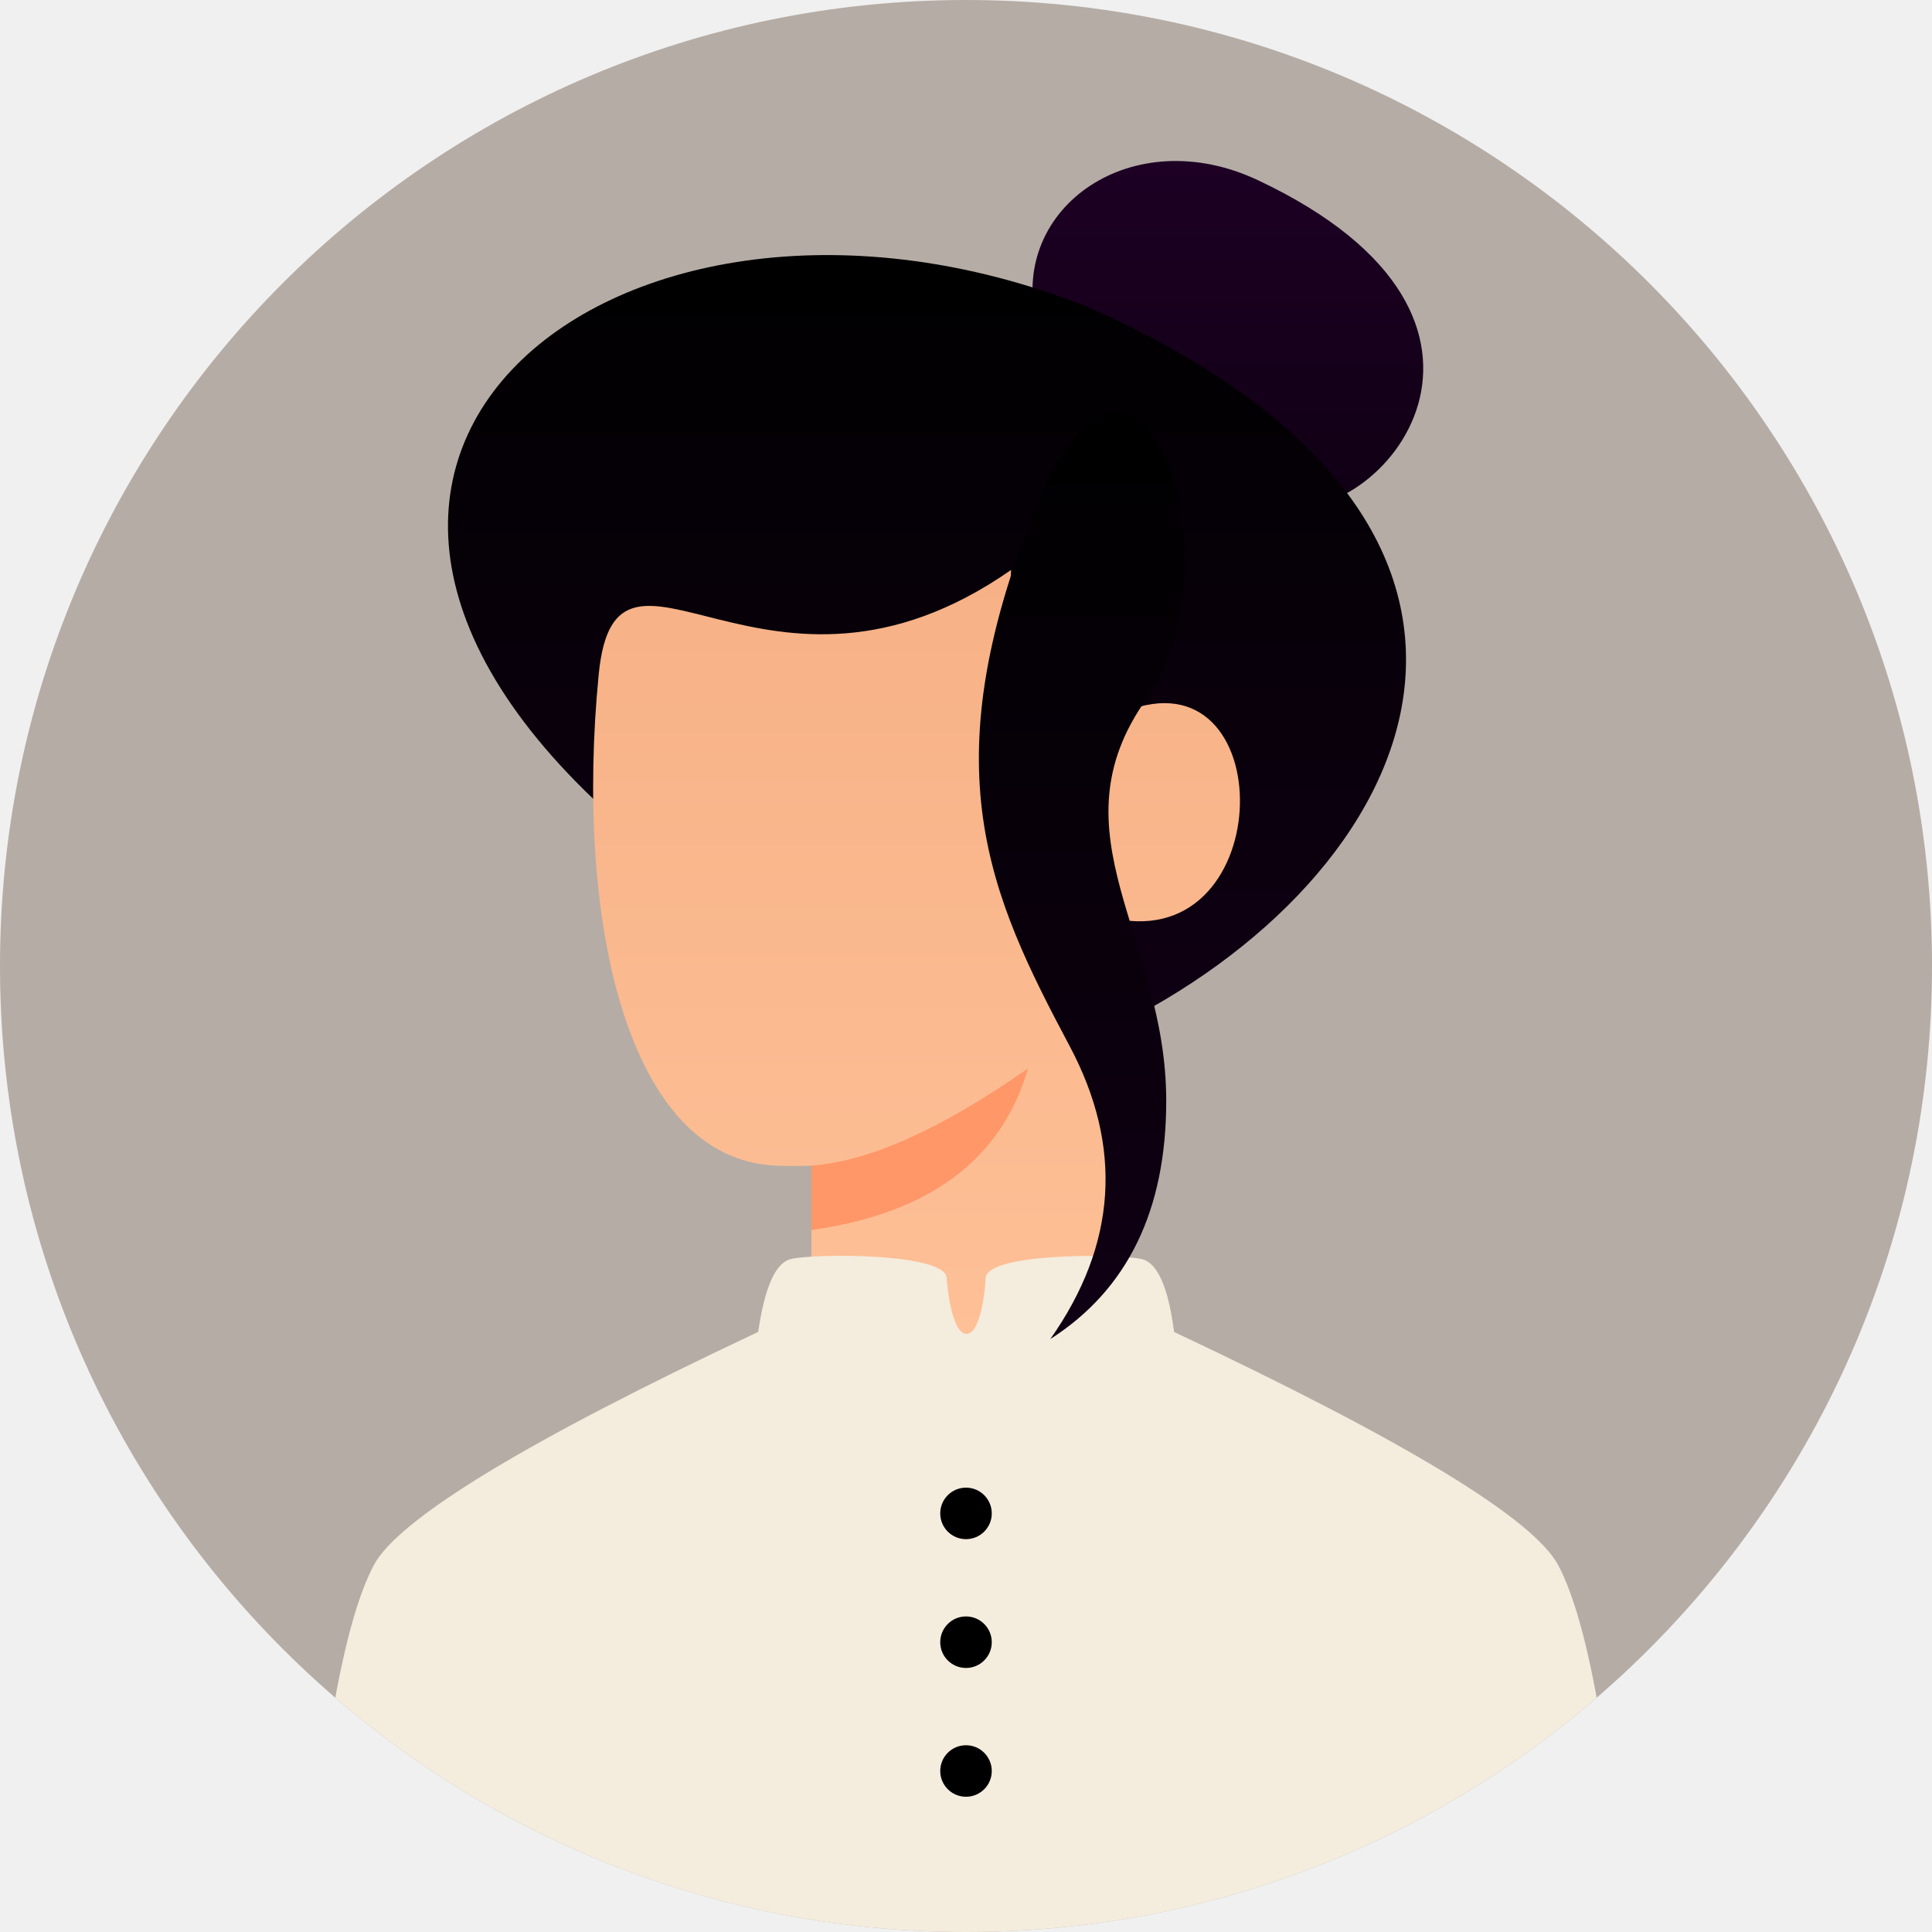
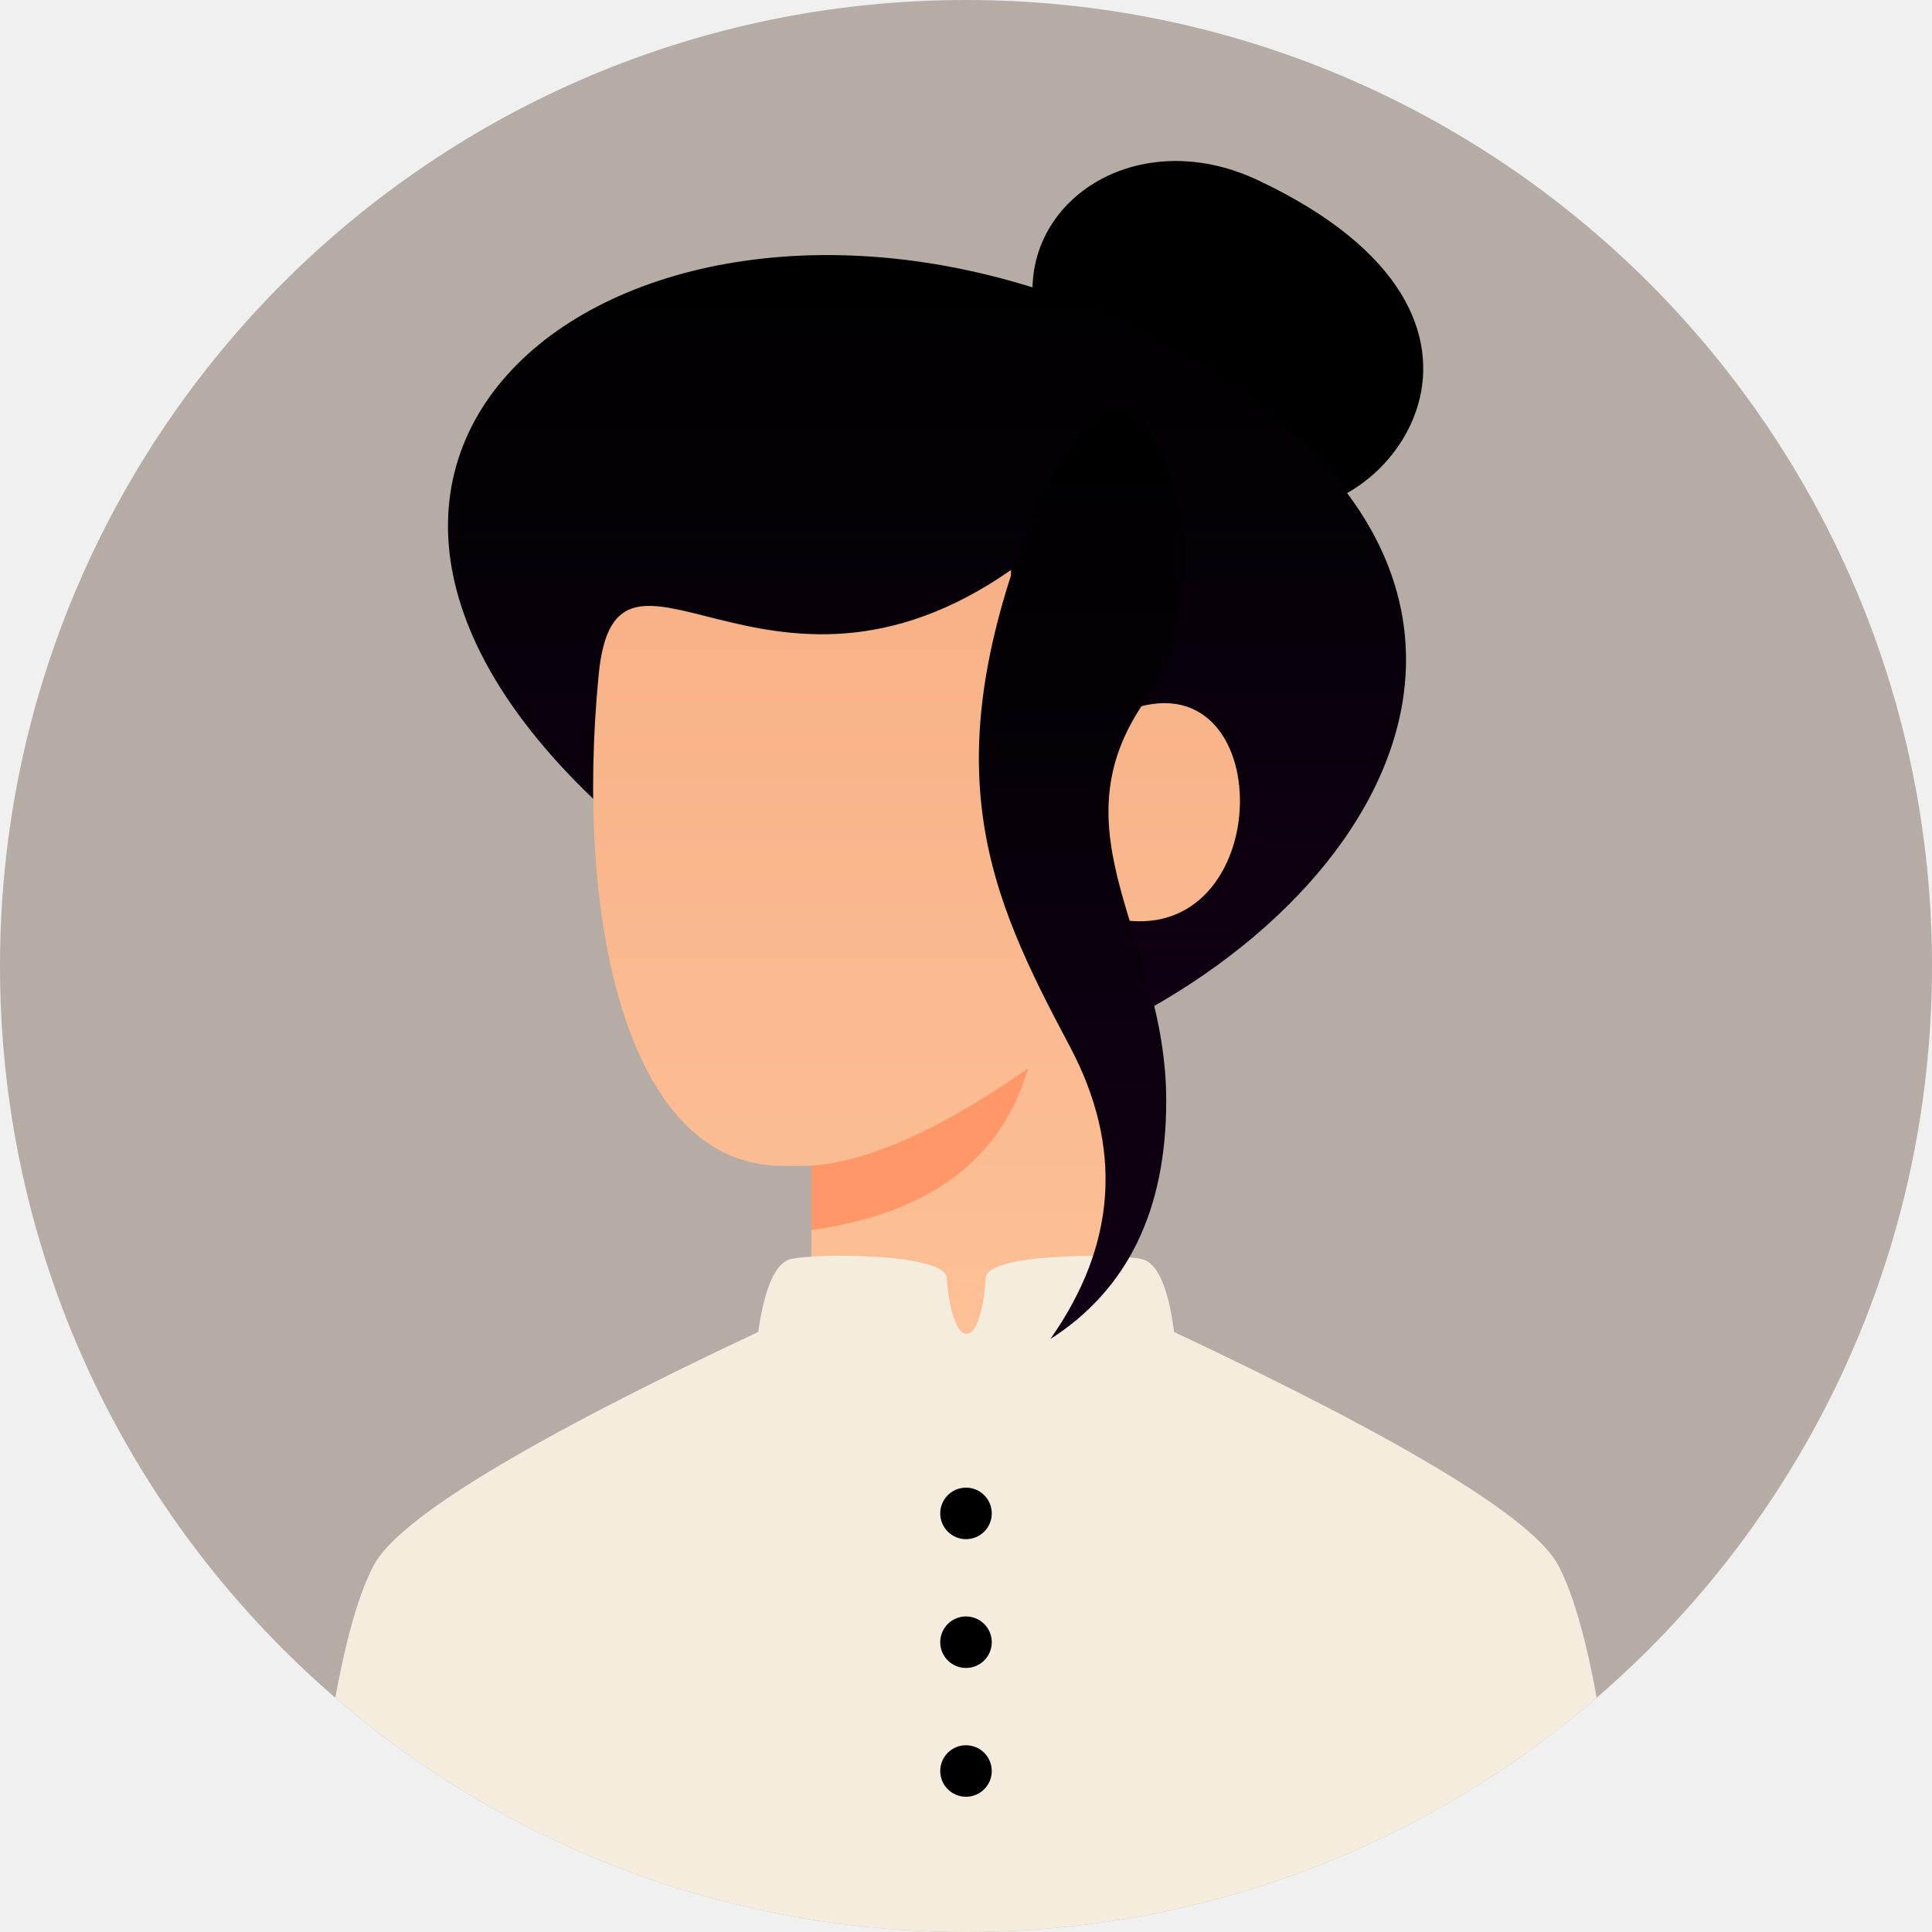
<svg xmlns="http://www.w3.org/2000/svg" xmlns:xlink="http://www.w3.org/1999/xlink" width="113px" height="113px" viewBox="0 0 113 113" version="1.1">
  <defs>
    <circle id="path-1" cx="56.5" cy="56.5" r="56.5" />
    <linearGradient x1="50%" y1="0%" x2="50%" y2="100%" id="linearGradient-3">
-       <stop stop-color="#1D0024" offset="0%" />
+       <stop stop-color="#000000" offset="0%" />
      <stop stop-color="#100014" offset="100%" />
    </linearGradient>
    <linearGradient x1="50%" y1="0%" x2="50%" y2="100%" id="linearGradient-4">
-       <stop stop-color="#000000" offset="0%" />
-       <stop stop-color="#100014" offset="100%" />
-     </linearGradient>
-     <linearGradient x1="50%" y1="0%" x2="50%" y2="100%" id="linearGradient-5">
      <stop stop-color="#F7B186" offset="0%" />
      <stop stop-color="#FFC299" offset="100%" />
    </linearGradient>
  </defs>
-   <g id="Home" stroke="none" stroke-width="1" fill="none" fill-rule="evenodd">
-     <g id="Homepage---Step5-Sign-Up" transform="translate(-734, -337)">
-       <g id="User" transform="translate(362, 292)">
-         <g id="User-06b-Copy" transform="translate(372, 45)">
-           <mask id="mask-2" fill="white">
-             <use xlink:href="#path-1" />
-           </mask>
-           <use id="Mask" fill="#B5ACA5" fill-rule="nonzero" xlink:href="#path-1" />
-           <path d="M83.041,18.722 C84.547,12.131 77.403,7.072 70.046,10.545 C52.719,18.722 62.773,30.964 68.988,29.646 C75.203,28.327 81.534,25.314 83.041,18.722 Z" id="bun" fill="url(#linearGradient-3)" fill-rule="nonzero" mask="url(#mask-2)" transform="translate(71.81639, 19.58023) scale(-1, 1) translate(-71.81639, -19.58023) " />
-           <path d="M64.787,60.267 C56.695,64.154 55.514,63.946 37.667,49.343 C10.735,27.308 36.16,7.157 63.468,17.892 C93.037,30.887 83.13,51.454 64.787,60.267 Z" id="hair" fill="url(#linearGradient-4)" fill-rule="nonzero" mask="url(#mask-2)" />
-           <path d="M65.54,75.71 C62.778,81.737 59.262,84.75 56.5,84.75 C53.738,84.75 50.222,81.737 47.46,75.71 L47.46,68.177 C46.641,68.201 45.95,68.201 45.388,68.177 C36.578,67.799 33.634,53.627 35.017,39.451 C36.029,29.07 44.823,43.317 59.137,33.335 C58.572,44.258 63.28,43.128 65.352,41.81 C74.768,37.478 74.957,55.182 65.65,53.81 C65.653,53.998 65.617,61.298 65.54,75.71 Z" id="Mask" fill="url(#linearGradient-5)" mask="url(#mask-2)" />
-           <path d="M47.46,68.177 C50.85,67.926 55.073,66.03 60.129,62.489 C58.58,67.824 54.357,70.976 47.46,71.943 L47.46,68.177 Z" id="Path-2" fill="#FF9768" fill-rule="nonzero" mask="url(#mask-2)" />
-           <path d="M44.346,77.901 C44.725,75.285 45.358,73.865 46.247,73.641 C47.579,73.305 55.368,73.265 55.375,74.771 C55.376,75.048 55.643,78.012 56.531,78.012 C57.42,78.012 57.648,75.048 57.649,74.771 C57.656,73.265 65.4,73.323 66.778,73.641 C67.696,73.854 68.328,75.275 68.673,77.906 C82.232,84.291 89.726,88.846 91.153,91.572 C92.995,95.087 94.376,103.249 95.297,116.055 L17.703,116.055 C18.624,103.249 20.005,95.087 21.847,91.572 C23.274,88.848 30.773,84.291 44.346,77.901 Z" id="body" fill="#F4ECDD" mask="url(#mask-2)" />
-           <path d="M56.5,90.023 C55.668,90.023 54.993,89.349 54.993,88.517 C54.993,87.685 55.668,87.01 56.5,87.01 C57.332,87.01 58.007,87.685 58.007,88.517 C58.007,89.349 57.332,90.023 56.5,90.023 Z M56.5,97.557 C55.668,97.557 54.993,96.882 54.993,96.05 C54.993,95.218 55.668,94.543 56.5,94.543 C57.332,94.543 58.007,95.218 58.007,96.05 C58.007,96.882 57.332,97.557 56.5,97.557 Z M56.5,105.09 C55.668,105.09 54.993,104.415 54.993,103.583 C54.993,102.751 55.668,102.077 56.5,102.077 C57.332,102.077 58.007,102.751 58.007,103.583 C58.007,104.415 57.332,105.09 56.5,105.09 Z" id="buttons" fill="#000000" mask="url(#mask-2)" />
-           <path d="M66.065,29.918 C72.092,44.984 68.702,52.329 63.993,61.181 C60.855,67.082 61.231,72.795 65.123,78.319 C60.603,75.432 58.343,70.786 58.343,64.383 C58.343,54.778 65.123,48.751 59.473,40.841 C53.823,32.931 60.038,14.851 66.065,29.918 Z" id="hair" fill="url(#linearGradient-4)" fill-rule="nonzero" mask="url(#mask-2)" transform="translate(63.27708, 51.21307) scale(-1, 1) translate(-63.27708, -51.21307) " />
+   <g id="Profile" stroke="none" stroke-width="1" fill="none" fill-rule="evenodd">
+     <g id="Profile---2_2" transform="translate(-734, -293)">
+       <g id="Group-3" transform="translate(362, 293)">
+         <g id="User" transform="translate(232, 0)">
+           <g id="Group">
+             <g id="User-06b-Copy" transform="translate(140, 0)">
+               <mask id="mask-2" fill="white">
+                 <use xlink:href="#path-1" />
+               </mask>
+               <use id="Mask" fill="#B5ACA5" fill-rule="nonzero" xlink:href="#path-1" />
+               <path d="M83.041,18.722 C84.547,12.131 77.403,7.072 70.046,10.545 C52.719,18.722 62.773,30.964 68.988,29.646 C75.203,28.327 81.534,25.314 83.041,18.722 Z" id="bun" fill="#000000" fill-rule="nonzero" mask="url(#mask-2)" transform="translate(71.81639, 19.58023) scale(-1, 1) translate(-71.81639, -19.58023) " />
+               <path d="M64.787,60.267 C56.695,64.154 55.514,63.946 37.667,49.343 C10.735,27.308 36.16,7.157 63.468,17.892 C93.037,30.887 83.13,51.454 64.787,60.267 Z" id="hair" fill="url(#linearGradient-3)" fill-rule="nonzero" mask="url(#mask-2)" />
+               <path d="M65.54,75.71 C62.778,81.737 59.262,84.75 56.5,84.75 C53.738,84.75 50.222,81.737 47.46,75.71 L47.46,68.177 C46.641,68.201 45.95,68.201 45.388,68.177 C36.578,67.799 33.634,53.627 35.017,39.451 C36.029,29.07 44.823,43.317 59.137,33.335 C58.572,44.258 63.28,43.128 65.352,41.81 C74.768,37.478 74.957,55.182 65.65,53.81 C65.653,53.998 65.617,61.298 65.54,75.71 Z" id="Mask" fill="url(#linearGradient-4)" mask="url(#mask-2)" />
+               <path d="M47.46,68.177 C50.85,67.926 55.073,66.03 60.129,62.489 C58.58,67.824 54.357,70.976 47.46,71.943 L47.46,68.177 Z" id="Path-2" fill="#FF9768" fill-rule="nonzero" mask="url(#mask-2)" />
+               <path d="M44.346,77.901 C44.725,75.285 45.358,73.865 46.247,73.641 C47.579,73.305 55.368,73.265 55.375,74.771 C55.376,75.048 55.643,78.012 56.531,78.012 C57.42,78.012 57.648,75.048 57.649,74.771 C57.656,73.265 65.4,73.323 66.778,73.641 C67.696,73.854 68.328,75.275 68.673,77.906 C82.232,84.291 89.726,88.846 91.153,91.572 C92.995,95.087 94.376,103.249 95.297,116.055 L17.703,116.055 C18.624,103.249 20.005,95.087 21.847,91.572 C23.274,88.848 30.773,84.291 44.346,77.901 Z" id="body" fill="#F4ECDD" mask="url(#mask-2)" />
+               <path d="M56.5,90.023 C55.668,90.023 54.993,89.349 54.993,88.517 C54.993,87.685 55.668,87.01 56.5,87.01 C57.332,87.01 58.007,87.685 58.007,88.517 C58.007,89.349 57.332,90.023 56.5,90.023 Z M56.5,97.557 C55.668,97.557 54.993,96.882 54.993,96.05 C54.993,95.218 55.668,94.543 56.5,94.543 C57.332,94.543 58.007,95.218 58.007,96.05 C58.007,96.882 57.332,97.557 56.5,97.557 Z M56.5,105.09 C55.668,105.09 54.993,104.415 54.993,103.583 C54.993,102.751 55.668,102.077 56.5,102.077 C57.332,102.077 58.007,102.751 58.007,103.583 C58.007,104.415 57.332,105.09 56.5,105.09 Z" id="buttons" fill="#000000" mask="url(#mask-2)" />
+               <path d="M66.065,29.918 C72.092,44.984 68.702,52.329 63.993,61.181 C60.855,67.082 61.231,72.795 65.123,78.319 C60.603,75.432 58.343,70.786 58.343,64.383 C58.343,54.778 65.123,48.751 59.473,40.841 C53.823,32.931 60.038,14.851 66.065,29.918 Z" id="hair" fill="url(#linearGradient-3)" fill-rule="nonzero" mask="url(#mask-2)" transform="translate(63.27708, 51.21307) scale(-1, 1) translate(-63.27708, -51.21307) " />
+             </g>
+           </g>
        </g>
      </g>
    </g>
-     <g id="Page" />
-     <g id="Page" />
  </g>
</svg>
